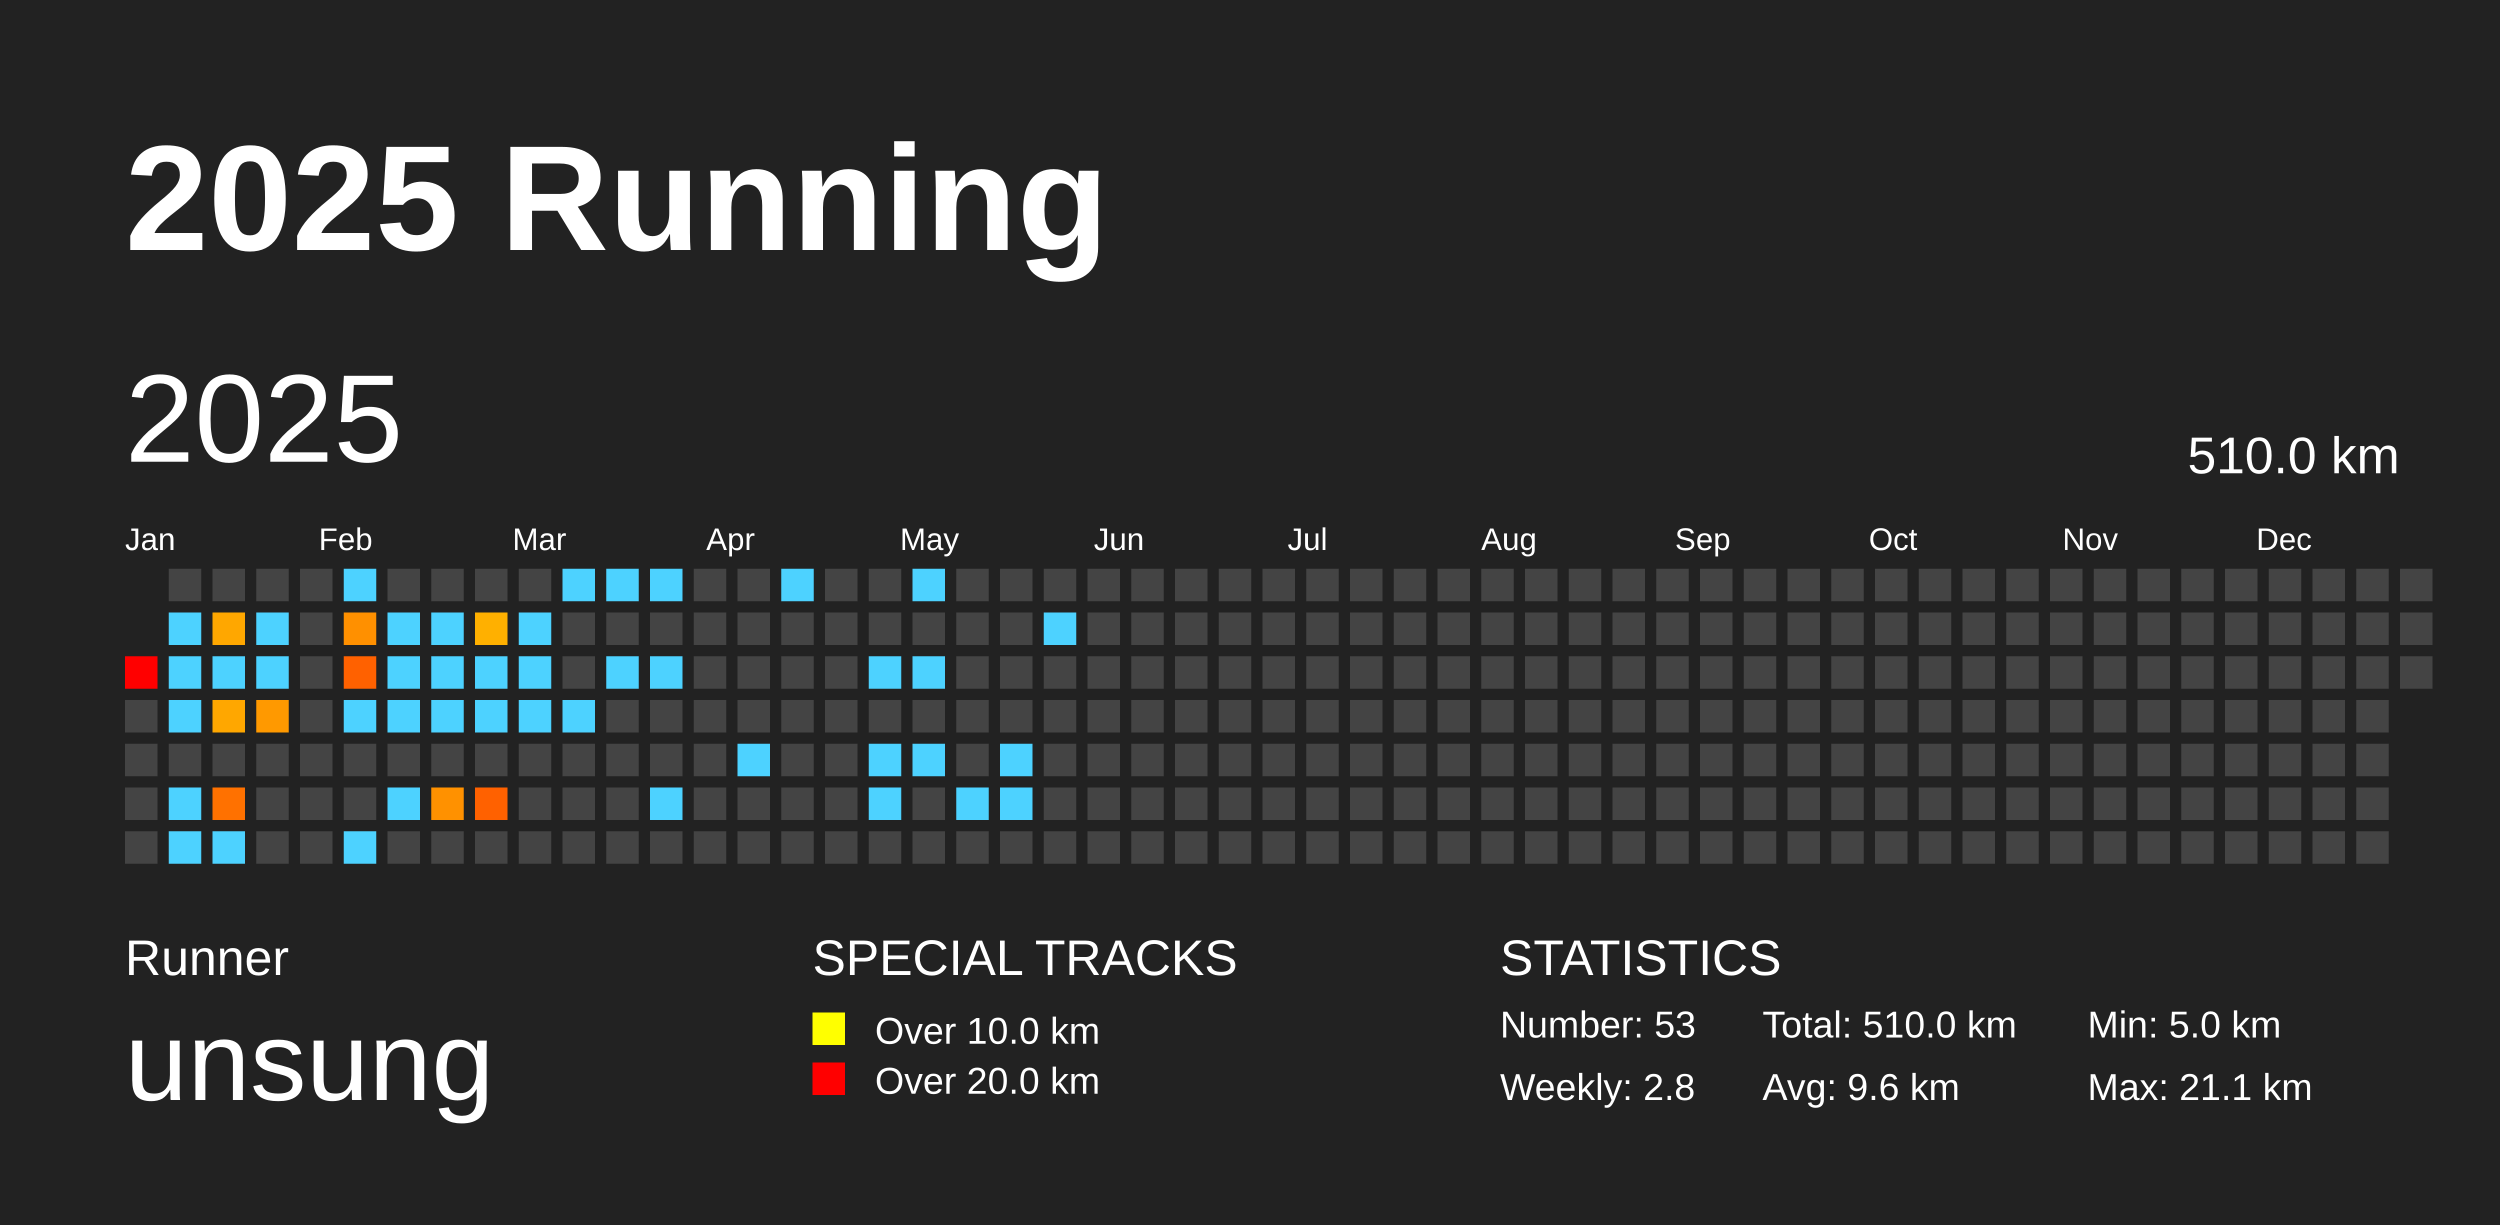
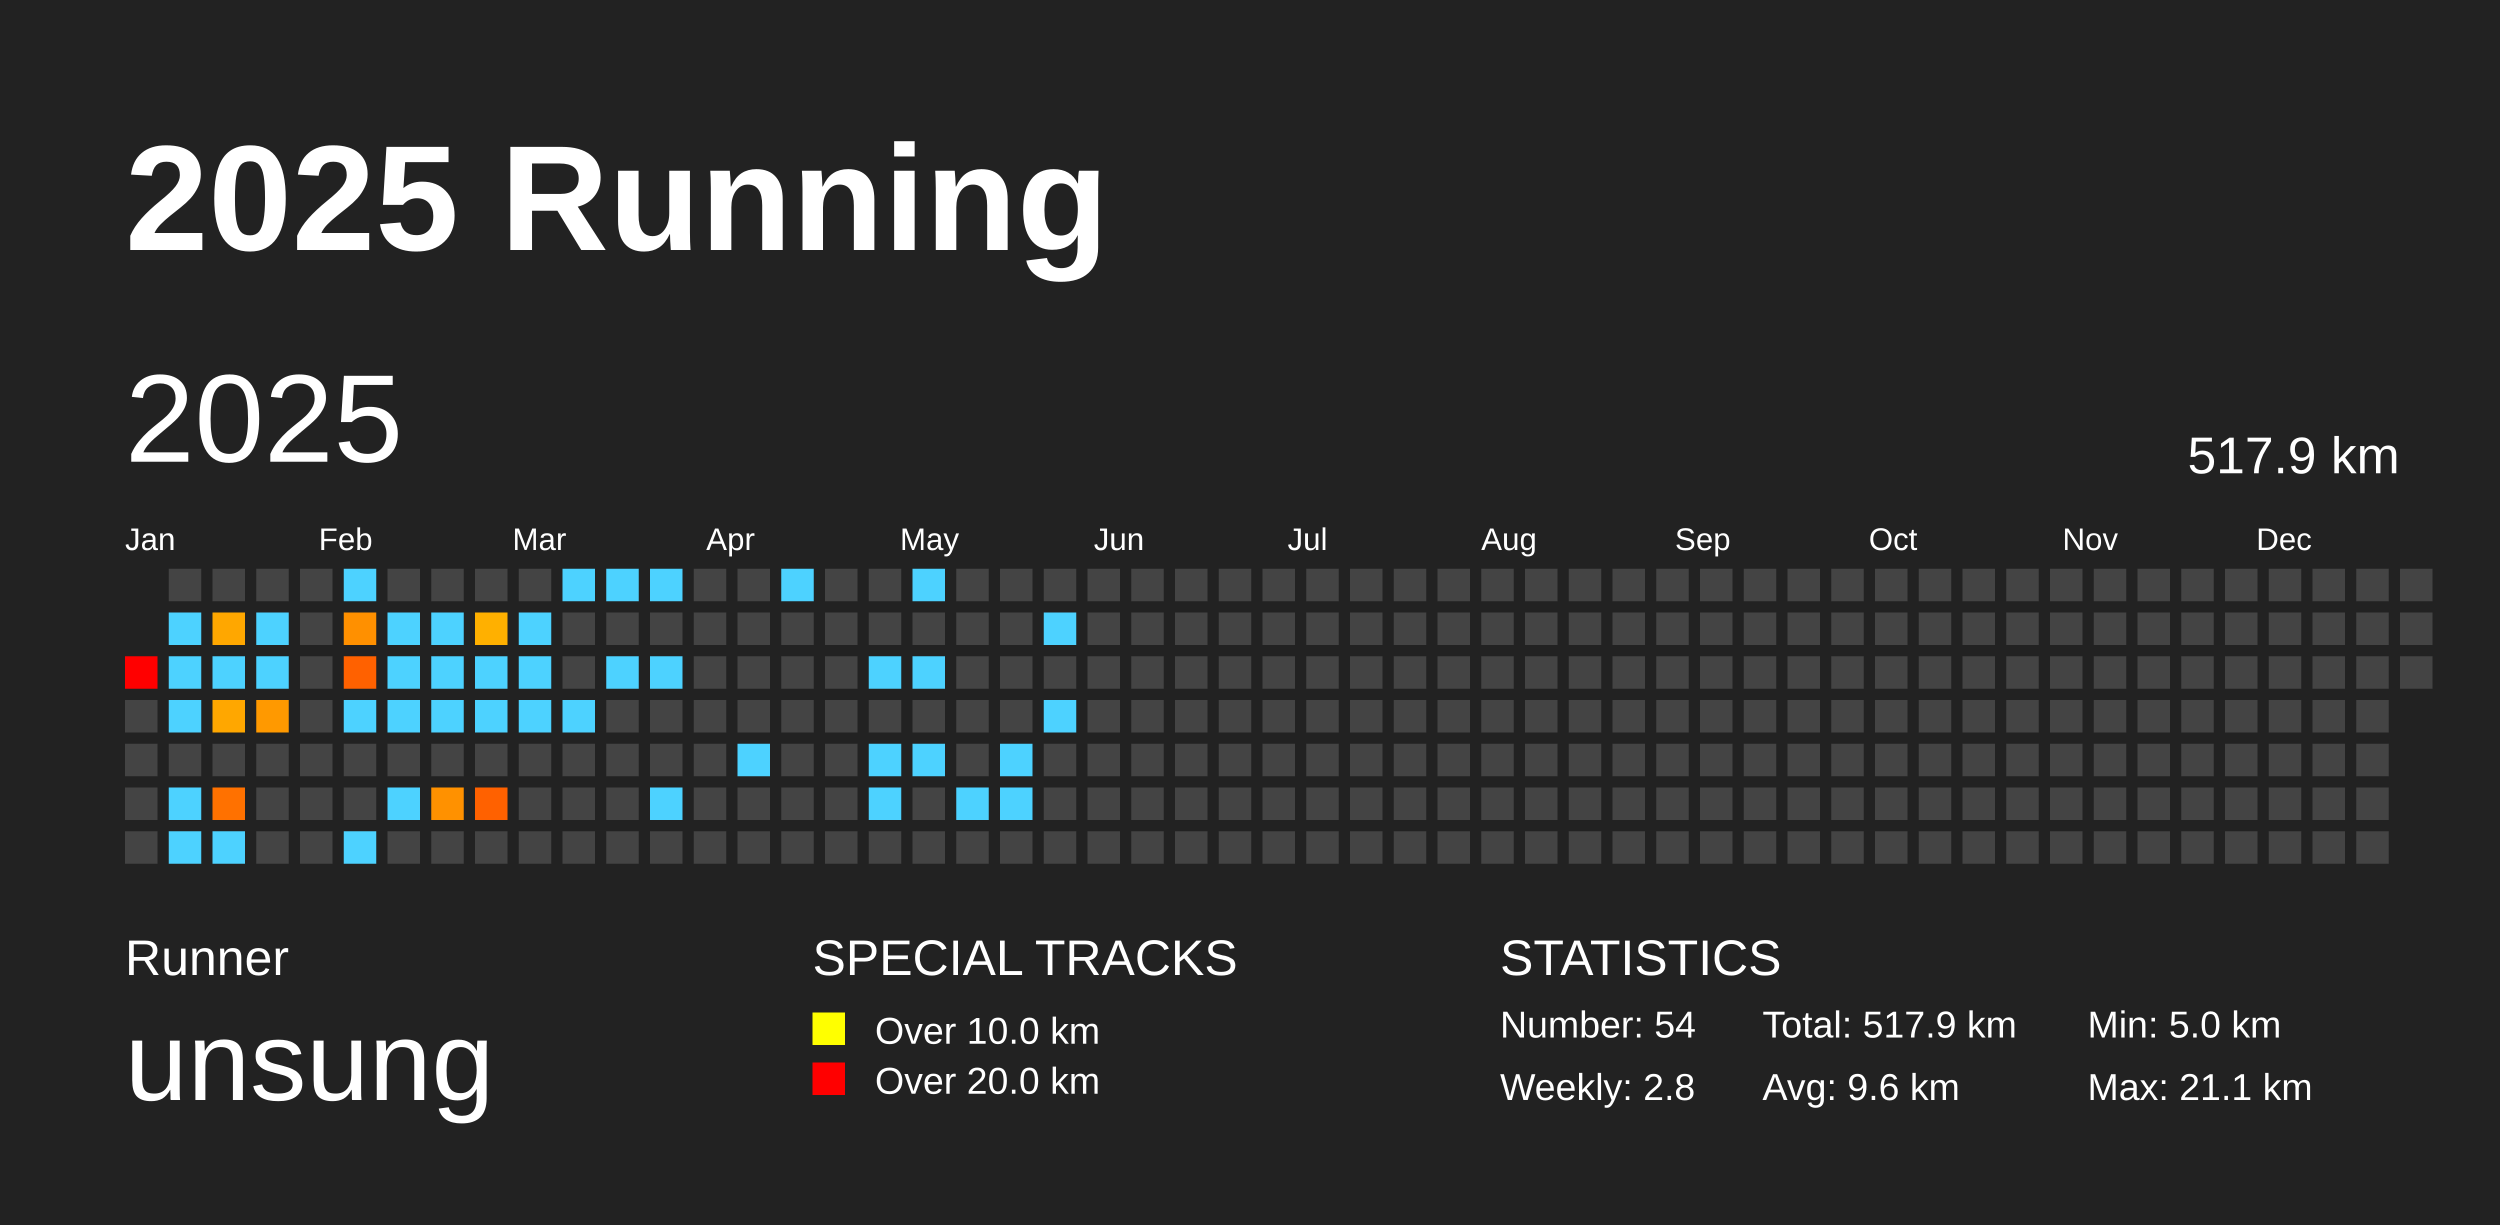
<svg xmlns="http://www.w3.org/2000/svg" baseProfile="full" height="98mm" version="1.1" viewBox="0,0,200,98" width="200mm">
  <defs />
  <rect fill="#222222" height="98" width="200" x="0" y="0" />
  <text fill="#FFFFFF" style="font-size:12px; font-family:Arial; font-weight:bold;" x="10" y="20">2025 Running</text>
  <text fill="#FFFFFF" style="font-size:4px; font-family:Arial" x="10" y="78">Runner</text>
  <text fill="#FFFFFF" style="font-size:9px; font-family:Arial" x="10" y="88">unsung</text>
  <text fill="#FFFFFF" style="font-size:4px; font-family:Arial" x="65" y="78">SPECIAL TRACKS</text>
  <rect fill="yellow" height="2.6" width="2.6" x="65" y="81" />
  <text fill="#FFFFFF" style="font-size:3px; font-family:Arial" x="70" y="83.5">Over 10.0 km</text>
  <rect fill="red" height="2.6" width="2.6" x="65" y="85" />
  <text fill="#FFFFFF" style="font-size:3px; font-family:Arial" x="70" y="87.5">Over 20.0 km</text>
  <text fill="#FFFFFF" style="font-size:4px; font-family:Arial" x="120" y="78">STATISTICS</text>
-   <text fill="#FFFFFF" style="font-size:3px; font-family:Arial" x="120" y="83">Number: 53</text>
+   <text fill="#FFFFFF" style="font-size:3px; font-family:Arial" x="120" y="83">Number: 54</text>
  <text fill="#FFFFFF" style="font-size:3px; font-family:Arial" x="120" y="88">Weekly: 2.8</text>
-   <text fill="#FFFFFF" style="font-size:3px; font-family:Arial" x="141" y="83">Total: 510.0 km</text>
+   <text fill="#FFFFFF" style="font-size:3px; font-family:Arial" x="141" y="83">Total: 517.9 km</text>
  <text fill="#FFFFFF" style="font-size:3px; font-family:Arial" x="141" y="88">Avg: 9.6 km</text>
  <text fill="#FFFFFF" style="font-size:3px; font-family:Arial" x="167" y="83">Min: 5.0 km</text>
  <text fill="#FFFFFF" style="font-size:3px; font-family:Arial" x="167" y="88">Max: 21.1 km</text>
  <text dominant-baseline="hanging" fill="#FFFFFF" style="font-size:10.0px; font-family:Arial;" x="10" y="30">2025</text>
-   <text dominant-baseline="hanging" fill="#FFFFFF" style="font-size:4.125px; font-family:Arial;" x="175" y="35">510.0 km</text>
+   <text dominant-baseline="hanging" fill="#FFFFFF" style="font-size:4.125px; font-family:Arial;" x="175" y="35">517.9 km</text>
  <text fill="#FFFFFF" style="font-size:2.5px; font-family:Arial" x="10.0" y="44">Jan</text>
  <text fill="#FFFFFF" style="font-size:2.5px; font-family:Arial" x="25.5" y="44">Feb</text>
  <text fill="#FFFFFF" style="font-size:2.5px; font-family:Arial" x="41.0" y="44">Mar</text>
  <text fill="#FFFFFF" style="font-size:2.5px; font-family:Arial" x="56.5" y="44">Apr</text>
  <text fill="#FFFFFF" style="font-size:2.5px; font-family:Arial" x="72.0" y="44">May</text>
  <text fill="#FFFFFF" style="font-size:2.5px; font-family:Arial" x="87.5" y="44">Jun</text>
  <text fill="#FFFFFF" style="font-size:2.5px; font-family:Arial" x="103.0" y="44">Jul</text>
  <text fill="#FFFFFF" style="font-size:2.5px; font-family:Arial" x="118.5" y="44">Aug</text>
  <text fill="#FFFFFF" style="font-size:2.5px; font-family:Arial" x="134.0" y="44">Sep</text>
  <text fill="#FFFFFF" style="font-size:2.5px; font-family:Arial" x="149.5" y="44">Oct</text>
  <text fill="#FFFFFF" style="font-size:2.5px; font-family:Arial" x="165.0" y="44">Nov</text>
  <text fill="#FFFFFF" style="font-size:2.5px; font-family:Arial" x="180.5" y="44">Dec</text>
  <rect fill="red" height="2.6" width="2.6" x="10.0" y="52.5" />
  <rect fill="#444444" height="2.6" width="2.6" x="10.0" y="56.0" />
  <rect fill="#444444" height="2.6" width="2.6" x="10.0" y="59.5" />
  <rect fill="#444444" height="2.6" width="2.6" x="10.0" y="63.0" />
  <rect fill="#444444" height="2.6" width="2.6" x="10.0" y="66.5" />
  <rect fill="#444444" height="2.6" width="2.6" x="13.5" y="45.5" />
  <rect fill="#4dd2ff" height="2.6" width="2.6" x="13.5" y="49.0" />
  <rect fill="#4dd2ff" height="2.6" width="2.6" x="13.5" y="52.5" />
  <rect fill="#4dd2ff" height="2.6" width="2.6" x="13.5" y="56.0" />
  <rect fill="#444444" height="2.6" width="2.6" x="13.5" y="59.5" />
  <rect fill="#4dd2ff" height="2.6" width="2.6" x="13.5" y="63.0" />
  <rect fill="#4dd2ff" height="2.6" width="2.6" x="13.5" y="66.5" />
  <rect fill="#444444" height="2.6" width="2.6" x="17.0" y="45.5" />
  <rect fill="#ffa700" height="2.6" width="2.6" x="17.0" y="49.0" />
  <rect fill="#4dd2ff" height="2.6" width="2.6" x="17.0" y="52.5" />
  <rect fill="#ffa700" height="2.6" width="2.6" x="17.0" y="56.0" />
  <rect fill="#444444" height="2.6" width="2.6" x="17.0" y="59.5" />
  <rect fill="#ff7100" height="2.6" width="2.6" x="17.0" y="63.0" />
  <rect fill="#4dd2ff" height="2.6" width="2.6" x="17.0" y="66.5" />
  <rect fill="#444444" height="2.6" width="2.6" x="20.5" y="45.5" />
  <rect fill="#4dd2ff" height="2.6" width="2.6" x="20.5" y="49.0" />
  <rect fill="#4dd2ff" height="2.6" width="2.6" x="20.5" y="52.5" />
  <rect fill="#ff9900" height="2.6" width="2.6" x="20.5" y="56.0" />
  <rect fill="#444444" height="2.6" width="2.6" x="20.5" y="59.5" />
  <rect fill="#444444" height="2.6" width="2.6" x="20.5" y="63.0" />
  <rect fill="#444444" height="2.6" width="2.6" x="20.5" y="66.5" />
  <rect fill="#444444" height="2.6" width="2.6" x="24.0" y="45.5" />
  <rect fill="#444444" height="2.6" width="2.6" x="24.0" y="49.0" />
  <rect fill="#444444" height="2.6" width="2.6" x="24.0" y="52.5" />
  <rect fill="#444444" height="2.6" width="2.6" x="24.0" y="56.0" />
  <rect fill="#444444" height="2.6" width="2.6" x="24.0" y="59.5" />
  <rect fill="#444444" height="2.6" width="2.6" x="24.0" y="63.0" />
  <rect fill="#444444" height="2.6" width="2.6" x="24.0" y="66.5" />
  <rect fill="#4dd2ff" height="2.6" width="2.6" x="27.5" y="45.5" />
  <rect fill="#ff9000" height="2.6" width="2.6" x="27.5" y="49.0" />
  <rect fill="#ff6100" height="2.6" width="2.6" x="27.5" y="52.5" />
  <rect fill="#4dd2ff" height="2.6" width="2.6" x="27.5" y="56.0" />
  <rect fill="#444444" height="2.6" width="2.6" x="27.5" y="59.5" />
  <rect fill="#444444" height="2.6" width="2.6" x="27.5" y="63.0" />
  <rect fill="#4dd2ff" height="2.6" width="2.6" x="27.5" y="66.5" />
  <rect fill="#444444" height="2.6" width="2.6" x="31.0" y="45.5" />
  <rect fill="#4dd2ff" height="2.6" width="2.6" x="31.0" y="49.0" />
  <rect fill="#4dd2ff" height="2.6" width="2.6" x="31.0" y="52.5" />
  <rect fill="#4dd2ff" height="2.6" width="2.6" x="31.0" y="56.0" />
  <rect fill="#444444" height="2.6" width="2.6" x="31.0" y="59.5" />
  <rect fill="#4dd2ff" height="2.6" width="2.6" x="31.0" y="63.0" />
  <rect fill="#444444" height="2.6" width="2.6" x="31.0" y="66.5" />
  <rect fill="#444444" height="2.6" width="2.6" x="34.5" y="45.5" />
  <rect fill="#4dd2ff" height="2.6" width="2.6" x="34.5" y="49.0" />
  <rect fill="#4dd2ff" height="2.6" width="2.6" x="34.5" y="52.5" />
  <rect fill="#4dd2ff" height="2.6" width="2.6" x="34.5" y="56.0" />
  <rect fill="#444444" height="2.6" width="2.6" x="34.5" y="59.5" />
  <rect fill="#ff9100" height="2.6" width="2.6" x="34.5" y="63.0" />
  <rect fill="#444444" height="2.6" width="2.6" x="34.5" y="66.5" />
  <rect fill="#444444" height="2.6" width="2.6" x="38.0" y="45.5" />
  <rect fill="#ffb000" height="2.6" width="2.6" x="38.0" y="49.0" />
  <rect fill="#4dd2ff" height="2.6" width="2.6" x="38.0" y="52.5" />
  <rect fill="#4dd2ff" height="2.6" width="2.6" x="38.0" y="56.0" />
  <rect fill="#444444" height="2.6" width="2.6" x="38.0" y="59.5" />
  <rect fill="#ff6100" height="2.6" width="2.6" x="38.0" y="63.0" />
  <rect fill="#444444" height="2.6" width="2.6" x="38.0" y="66.5" />
  <rect fill="#444444" height="2.6" width="2.6" x="41.5" y="45.5" />
  <rect fill="#4dd2ff" height="2.6" width="2.6" x="41.5" y="49.0" />
  <rect fill="#4dd2ff" height="2.6" width="2.6" x="41.5" y="52.5" />
  <rect fill="#4dd2ff" height="2.6" width="2.6" x="41.5" y="56.0" />
  <rect fill="#444444" height="2.6" width="2.6" x="41.5" y="59.5" />
  <rect fill="#444444" height="2.6" width="2.6" x="41.5" y="63.0" />
  <rect fill="#444444" height="2.6" width="2.6" x="41.5" y="66.5" />
  <rect fill="#4dd2ff" height="2.6" width="2.6" x="45.0" y="45.5" />
  <rect fill="#444444" height="2.6" width="2.6" x="45.0" y="49.0" />
  <rect fill="#444444" height="2.6" width="2.6" x="45.0" y="52.5" />
  <rect fill="#4dd2ff" height="2.6" width="2.6" x="45.0" y="56.0" />
  <rect fill="#444444" height="2.6" width="2.6" x="45.0" y="59.5" />
  <rect fill="#444444" height="2.6" width="2.6" x="45.0" y="63.0" />
  <rect fill="#444444" height="2.6" width="2.6" x="45.0" y="66.5" />
  <rect fill="#4dd2ff" height="2.6" width="2.6" x="48.5" y="45.5" />
  <rect fill="#444444" height="2.6" width="2.6" x="48.5" y="49.0" />
  <rect fill="#4dd2ff" height="2.6" width="2.6" x="48.5" y="52.5" />
  <rect fill="#444444" height="2.6" width="2.6" x="48.5" y="56.0" />
  <rect fill="#444444" height="2.6" width="2.6" x="48.5" y="59.5" />
  <rect fill="#444444" height="2.6" width="2.6" x="48.5" y="63.0" />
  <rect fill="#444444" height="2.6" width="2.6" x="48.5" y="66.5" />
  <rect fill="#4dd2ff" height="2.6" width="2.6" x="52.0" y="45.5" />
  <rect fill="#444444" height="2.6" width="2.6" x="52.0" y="49.0" />
  <rect fill="#4dd2ff" height="2.6" width="2.6" x="52.0" y="52.5" />
  <rect fill="#444444" height="2.6" width="2.6" x="52.0" y="56.0" />
  <rect fill="#444444" height="2.6" width="2.6" x="52.0" y="59.5" />
  <rect fill="#4dd2ff" height="2.6" width="2.6" x="52.0" y="63.0" />
  <rect fill="#444444" height="2.6" width="2.6" x="52.0" y="66.5" />
  <rect fill="#444444" height="2.6" width="2.6" x="55.5" y="45.5" />
  <rect fill="#444444" height="2.6" width="2.6" x="55.5" y="49.0" />
  <rect fill="#444444" height="2.6" width="2.6" x="55.5" y="52.5" />
  <rect fill="#444444" height="2.6" width="2.6" x="55.5" y="56.0" />
  <rect fill="#444444" height="2.6" width="2.6" x="55.5" y="59.5" />
  <rect fill="#444444" height="2.6" width="2.6" x="55.5" y="63.0" />
  <rect fill="#444444" height="2.6" width="2.6" x="55.5" y="66.5" />
  <rect fill="#444444" height="2.6" width="2.6" x="59.0" y="45.5" />
  <rect fill="#444444" height="2.6" width="2.6" x="59.0" y="49.0" />
  <rect fill="#444444" height="2.6" width="2.6" x="59.0" y="52.5" />
  <rect fill="#444444" height="2.6" width="2.6" x="59.0" y="56.0" />
  <rect fill="#4dd2ff" height="2.6" width="2.6" x="59.0" y="59.5" />
  <rect fill="#444444" height="2.6" width="2.6" x="59.0" y="63.0" />
  <rect fill="#444444" height="2.6" width="2.6" x="59.0" y="66.5" />
  <rect fill="#4dd2ff" height="2.6" width="2.6" x="62.5" y="45.5" />
  <rect fill="#444444" height="2.6" width="2.6" x="62.5" y="49.0" />
  <rect fill="#444444" height="2.6" width="2.6" x="62.5" y="52.5" />
  <rect fill="#444444" height="2.6" width="2.6" x="62.5" y="56.0" />
  <rect fill="#444444" height="2.6" width="2.6" x="62.5" y="59.5" />
  <rect fill="#444444" height="2.6" width="2.6" x="62.5" y="63.0" />
  <rect fill="#444444" height="2.6" width="2.6" x="62.5" y="66.5" />
  <rect fill="#444444" height="2.6" width="2.6" x="66.0" y="45.5" />
  <rect fill="#444444" height="2.6" width="2.6" x="66.0" y="49.0" />
  <rect fill="#444444" height="2.6" width="2.6" x="66.0" y="52.5" />
  <rect fill="#444444" height="2.6" width="2.6" x="66.0" y="56.0" />
  <rect fill="#444444" height="2.6" width="2.6" x="66.0" y="59.5" />
  <rect fill="#444444" height="2.6" width="2.6" x="66.0" y="63.0" />
  <rect fill="#444444" height="2.6" width="2.6" x="66.0" y="66.5" />
  <rect fill="#444444" height="2.6" width="2.6" x="69.5" y="45.5" />
  <rect fill="#444444" height="2.6" width="2.6" x="69.5" y="49.0" />
  <rect fill="#4dd2ff" height="2.6" width="2.6" x="69.5" y="52.5" />
  <rect fill="#444444" height="2.6" width="2.6" x="69.5" y="56.0" />
  <rect fill="#4dd2ff" height="2.6" width="2.6" x="69.5" y="59.5" />
  <rect fill="#4dd2ff" height="2.6" width="2.6" x="69.5" y="63.0" />
  <rect fill="#444444" height="2.6" width="2.6" x="69.5" y="66.5" />
  <rect fill="#4dd2ff" height="2.6" width="2.6" x="73.0" y="45.5" />
  <rect fill="#444444" height="2.6" width="2.6" x="73.0" y="49.0" />
  <rect fill="#4dd2ff" height="2.6" width="2.6" x="73.0" y="52.5" />
  <rect fill="#444444" height="2.6" width="2.6" x="73.0" y="56.0" />
  <rect fill="#4dd2ff" height="2.6" width="2.6" x="73.0" y="59.5" />
  <rect fill="#444444" height="2.6" width="2.6" x="73.0" y="63.0" />
  <rect fill="#444444" height="2.6" width="2.6" x="73.0" y="66.5" />
  <rect fill="#444444" height="2.6" width="2.6" x="76.5" y="45.5" />
  <rect fill="#444444" height="2.6" width="2.6" x="76.5" y="49.0" />
  <rect fill="#444444" height="2.6" width="2.6" x="76.5" y="52.5" />
  <rect fill="#444444" height="2.6" width="2.6" x="76.5" y="56.0" />
  <rect fill="#444444" height="2.6" width="2.6" x="76.5" y="59.5" />
  <rect fill="#4dd2ff" height="2.6" width="2.6" x="76.5" y="63.0" />
  <rect fill="#444444" height="2.6" width="2.6" x="76.5" y="66.5" />
  <rect fill="#444444" height="2.6" width="2.6" x="80.0" y="45.5" />
  <rect fill="#444444" height="2.6" width="2.6" x="80.0" y="49.0" />
  <rect fill="#444444" height="2.6" width="2.6" x="80.0" y="52.5" />
  <rect fill="#444444" height="2.6" width="2.6" x="80.0" y="56.0" />
  <rect fill="#4dd2ff" height="2.6" width="2.6" x="80.0" y="59.5" />
  <rect fill="#4dd2ff" height="2.6" width="2.6" x="80.0" y="63.0" />
  <rect fill="#444444" height="2.6" width="2.6" x="80.0" y="66.5" />
  <rect fill="#444444" height="2.6" width="2.6" x="83.5" y="45.5" />
  <rect fill="#4dd2ff" height="2.6" width="2.6" x="83.5" y="49.0" />
  <rect fill="#444444" height="2.6" width="2.6" x="83.5" y="52.5" />
-   <rect fill="#444444" height="2.6" width="2.6" x="83.5" y="56.0" />
+   <rect fill="#4dd2ff" height="2.6" width="2.6" x="83.5" y="56.0" />
  <rect fill="#444444" height="2.6" width="2.6" x="83.5" y="59.5" />
  <rect fill="#444444" height="2.6" width="2.6" x="83.5" y="63.0" />
  <rect fill="#444444" height="2.6" width="2.6" x="83.5" y="66.5" />
  <rect fill="#444444" height="2.6" width="2.6" x="87.0" y="45.5" />
  <rect fill="#444444" height="2.6" width="2.6" x="87.0" y="49.0" />
  <rect fill="#444444" height="2.6" width="2.6" x="87.0" y="52.5" />
  <rect fill="#444444" height="2.6" width="2.6" x="87.0" y="56.0" />
  <rect fill="#444444" height="2.6" width="2.6" x="87.0" y="59.5" />
  <rect fill="#444444" height="2.6" width="2.6" x="87.0" y="63.0" />
  <rect fill="#444444" height="2.6" width="2.6" x="87.0" y="66.5" />
  <rect fill="#444444" height="2.6" width="2.6" x="90.5" y="45.5" />
  <rect fill="#444444" height="2.6" width="2.6" x="90.5" y="49.0" />
  <rect fill="#444444" height="2.6" width="2.6" x="90.5" y="52.5" />
  <rect fill="#444444" height="2.6" width="2.6" x="90.5" y="56.0" />
  <rect fill="#444444" height="2.6" width="2.6" x="90.5" y="59.5" />
  <rect fill="#444444" height="2.6" width="2.6" x="90.5" y="63.0" />
  <rect fill="#444444" height="2.6" width="2.6" x="90.5" y="66.5" />
  <rect fill="#444444" height="2.6" width="2.6" x="94.0" y="45.5" />
  <rect fill="#444444" height="2.6" width="2.6" x="94.0" y="49.0" />
  <rect fill="#444444" height="2.6" width="2.6" x="94.0" y="52.5" />
  <rect fill="#444444" height="2.6" width="2.6" x="94.0" y="56.0" />
  <rect fill="#444444" height="2.6" width="2.6" x="94.0" y="59.5" />
  <rect fill="#444444" height="2.6" width="2.6" x="94.0" y="63.0" />
  <rect fill="#444444" height="2.6" width="2.6" x="94.0" y="66.5" />
  <rect fill="#444444" height="2.6" width="2.6" x="97.5" y="45.5" />
  <rect fill="#444444" height="2.6" width="2.6" x="97.5" y="49.0" />
  <rect fill="#444444" height="2.6" width="2.6" x="97.5" y="52.5" />
  <rect fill="#444444" height="2.6" width="2.6" x="97.5" y="56.0" />
  <rect fill="#444444" height="2.6" width="2.6" x="97.5" y="59.5" />
  <rect fill="#444444" height="2.6" width="2.6" x="97.5" y="63.0" />
  <rect fill="#444444" height="2.6" width="2.6" x="97.5" y="66.5" />
  <rect fill="#444444" height="2.6" width="2.6" x="101.0" y="45.5" />
  <rect fill="#444444" height="2.6" width="2.6" x="101.0" y="49.0" />
  <rect fill="#444444" height="2.6" width="2.6" x="101.0" y="52.5" />
  <rect fill="#444444" height="2.6" width="2.6" x="101.0" y="56.0" />
  <rect fill="#444444" height="2.6" width="2.6" x="101.0" y="59.5" />
  <rect fill="#444444" height="2.6" width="2.6" x="101.0" y="63.0" />
  <rect fill="#444444" height="2.6" width="2.6" x="101.0" y="66.5" />
  <rect fill="#444444" height="2.6" width="2.6" x="104.5" y="45.5" />
  <rect fill="#444444" height="2.6" width="2.6" x="104.5" y="49.0" />
  <rect fill="#444444" height="2.6" width="2.6" x="104.5" y="52.5" />
  <rect fill="#444444" height="2.6" width="2.6" x="104.5" y="56.0" />
  <rect fill="#444444" height="2.6" width="2.6" x="104.5" y="59.5" />
  <rect fill="#444444" height="2.6" width="2.6" x="104.5" y="63.0" />
  <rect fill="#444444" height="2.6" width="2.6" x="104.5" y="66.5" />
  <rect fill="#444444" height="2.6" width="2.6" x="108.0" y="45.5" />
  <rect fill="#444444" height="2.6" width="2.6" x="108.0" y="49.0" />
  <rect fill="#444444" height="2.6" width="2.6" x="108.0" y="52.5" />
  <rect fill="#444444" height="2.6" width="2.6" x="108.0" y="56.0" />
  <rect fill="#444444" height="2.6" width="2.6" x="108.0" y="59.5" />
  <rect fill="#444444" height="2.6" width="2.6" x="108.0" y="63.0" />
  <rect fill="#444444" height="2.6" width="2.6" x="108.0" y="66.5" />
  <rect fill="#444444" height="2.6" width="2.6" x="111.5" y="45.5" />
  <rect fill="#444444" height="2.6" width="2.6" x="111.5" y="49.0" />
  <rect fill="#444444" height="2.6" width="2.6" x="111.5" y="52.5" />
  <rect fill="#444444" height="2.6" width="2.6" x="111.5" y="56.0" />
  <rect fill="#444444" height="2.6" width="2.6" x="111.5" y="59.5" />
  <rect fill="#444444" height="2.6" width="2.6" x="111.5" y="63.0" />
  <rect fill="#444444" height="2.6" width="2.6" x="111.5" y="66.5" />
  <rect fill="#444444" height="2.6" width="2.6" x="115.0" y="45.5" />
  <rect fill="#444444" height="2.6" width="2.6" x="115.0" y="49.0" />
  <rect fill="#444444" height="2.6" width="2.6" x="115.0" y="52.5" />
  <rect fill="#444444" height="2.6" width="2.6" x="115.0" y="56.0" />
  <rect fill="#444444" height="2.6" width="2.6" x="115.0" y="59.5" />
  <rect fill="#444444" height="2.6" width="2.6" x="115.0" y="63.0" />
  <rect fill="#444444" height="2.6" width="2.6" x="115.0" y="66.5" />
  <rect fill="#444444" height="2.6" width="2.6" x="118.5" y="45.5" />
  <rect fill="#444444" height="2.6" width="2.6" x="118.5" y="49.0" />
  <rect fill="#444444" height="2.6" width="2.6" x="118.5" y="52.5" />
  <rect fill="#444444" height="2.6" width="2.6" x="118.5" y="56.0" />
  <rect fill="#444444" height="2.6" width="2.6" x="118.5" y="59.5" />
  <rect fill="#444444" height="2.6" width="2.6" x="118.5" y="63.0" />
  <rect fill="#444444" height="2.6" width="2.6" x="118.5" y="66.5" />
  <rect fill="#444444" height="2.6" width="2.6" x="122.0" y="45.5" />
  <rect fill="#444444" height="2.6" width="2.6" x="122.0" y="49.0" />
  <rect fill="#444444" height="2.6" width="2.6" x="122.0" y="52.5" />
  <rect fill="#444444" height="2.6" width="2.6" x="122.0" y="56.0" />
  <rect fill="#444444" height="2.6" width="2.6" x="122.0" y="59.5" />
  <rect fill="#444444" height="2.6" width="2.6" x="122.0" y="63.0" />
  <rect fill="#444444" height="2.6" width="2.6" x="122.0" y="66.5" />
  <rect fill="#444444" height="2.6" width="2.6" x="125.5" y="45.5" />
  <rect fill="#444444" height="2.6" width="2.6" x="125.5" y="49.0" />
  <rect fill="#444444" height="2.6" width="2.6" x="125.5" y="52.5" />
  <rect fill="#444444" height="2.6" width="2.6" x="125.5" y="56.0" />
  <rect fill="#444444" height="2.6" width="2.6" x="125.5" y="59.5" />
  <rect fill="#444444" height="2.6" width="2.6" x="125.5" y="63.0" />
  <rect fill="#444444" height="2.6" width="2.6" x="125.5" y="66.5" />
  <rect fill="#444444" height="2.6" width="2.6" x="129.0" y="45.5" />
  <rect fill="#444444" height="2.6" width="2.6" x="129.0" y="49.0" />
  <rect fill="#444444" height="2.6" width="2.6" x="129.0" y="52.5" />
  <rect fill="#444444" height="2.6" width="2.6" x="129.0" y="56.0" />
  <rect fill="#444444" height="2.6" width="2.6" x="129.0" y="59.5" />
  <rect fill="#444444" height="2.6" width="2.6" x="129.0" y="63.0" />
  <rect fill="#444444" height="2.6" width="2.6" x="129.0" y="66.5" />
  <rect fill="#444444" height="2.6" width="2.6" x="132.5" y="45.5" />
  <rect fill="#444444" height="2.6" width="2.6" x="132.5" y="49.0" />
  <rect fill="#444444" height="2.6" width="2.6" x="132.5" y="52.5" />
  <rect fill="#444444" height="2.6" width="2.6" x="132.5" y="56.0" />
  <rect fill="#444444" height="2.6" width="2.6" x="132.5" y="59.5" />
  <rect fill="#444444" height="2.6" width="2.6" x="132.5" y="63.0" />
  <rect fill="#444444" height="2.6" width="2.6" x="132.5" y="66.5" />
  <rect fill="#444444" height="2.6" width="2.6" x="136.0" y="45.5" />
  <rect fill="#444444" height="2.6" width="2.6" x="136.0" y="49.0" />
  <rect fill="#444444" height="2.6" width="2.6" x="136.0" y="52.5" />
  <rect fill="#444444" height="2.6" width="2.6" x="136.0" y="56.0" />
  <rect fill="#444444" height="2.6" width="2.6" x="136.0" y="59.5" />
  <rect fill="#444444" height="2.6" width="2.6" x="136.0" y="63.0" />
  <rect fill="#444444" height="2.6" width="2.6" x="136.0" y="66.5" />
  <rect fill="#444444" height="2.6" width="2.6" x="139.5" y="45.5" />
  <rect fill="#444444" height="2.6" width="2.6" x="139.5" y="49.0" />
  <rect fill="#444444" height="2.6" width="2.6" x="139.5" y="52.5" />
  <rect fill="#444444" height="2.6" width="2.6" x="139.5" y="56.0" />
  <rect fill="#444444" height="2.6" width="2.6" x="139.5" y="59.5" />
  <rect fill="#444444" height="2.6" width="2.6" x="139.5" y="63.0" />
  <rect fill="#444444" height="2.6" width="2.6" x="139.5" y="66.5" />
  <rect fill="#444444" height="2.6" width="2.6" x="143.0" y="45.5" />
  <rect fill="#444444" height="2.6" width="2.6" x="143.0" y="49.0" />
  <rect fill="#444444" height="2.6" width="2.6" x="143.0" y="52.5" />
  <rect fill="#444444" height="2.6" width="2.6" x="143.0" y="56.0" />
  <rect fill="#444444" height="2.6" width="2.6" x="143.0" y="59.5" />
  <rect fill="#444444" height="2.6" width="2.6" x="143.0" y="63.0" />
  <rect fill="#444444" height="2.6" width="2.6" x="143.0" y="66.5" />
  <rect fill="#444444" height="2.6" width="2.6" x="146.5" y="45.5" />
  <rect fill="#444444" height="2.6" width="2.6" x="146.5" y="49.0" />
  <rect fill="#444444" height="2.6" width="2.6" x="146.5" y="52.5" />
  <rect fill="#444444" height="2.6" width="2.6" x="146.5" y="56.0" />
  <rect fill="#444444" height="2.6" width="2.6" x="146.5" y="59.5" />
  <rect fill="#444444" height="2.6" width="2.6" x="146.5" y="63.0" />
  <rect fill="#444444" height="2.6" width="2.6" x="146.5" y="66.5" />
  <rect fill="#444444" height="2.6" width="2.6" x="150.0" y="45.5" />
  <rect fill="#444444" height="2.6" width="2.6" x="150.0" y="49.0" />
  <rect fill="#444444" height="2.6" width="2.6" x="150.0" y="52.5" />
  <rect fill="#444444" height="2.6" width="2.6" x="150.0" y="56.0" />
  <rect fill="#444444" height="2.6" width="2.6" x="150.0" y="59.5" />
  <rect fill="#444444" height="2.6" width="2.6" x="150.0" y="63.0" />
  <rect fill="#444444" height="2.6" width="2.6" x="150.0" y="66.5" />
  <rect fill="#444444" height="2.6" width="2.6" x="153.5" y="45.5" />
  <rect fill="#444444" height="2.6" width="2.6" x="153.5" y="49.0" />
  <rect fill="#444444" height="2.6" width="2.6" x="153.5" y="52.5" />
  <rect fill="#444444" height="2.6" width="2.6" x="153.5" y="56.0" />
  <rect fill="#444444" height="2.6" width="2.6" x="153.5" y="59.5" />
  <rect fill="#444444" height="2.6" width="2.6" x="153.5" y="63.0" />
  <rect fill="#444444" height="2.6" width="2.6" x="153.5" y="66.5" />
  <rect fill="#444444" height="2.6" width="2.6" x="157.0" y="45.5" />
  <rect fill="#444444" height="2.6" width="2.6" x="157.0" y="49.0" />
  <rect fill="#444444" height="2.6" width="2.6" x="157.0" y="52.5" />
  <rect fill="#444444" height="2.6" width="2.6" x="157.0" y="56.0" />
  <rect fill="#444444" height="2.6" width="2.6" x="157.0" y="59.5" />
  <rect fill="#444444" height="2.6" width="2.6" x="157.0" y="63.0" />
  <rect fill="#444444" height="2.6" width="2.6" x="157.0" y="66.5" />
  <rect fill="#444444" height="2.6" width="2.6" x="160.5" y="45.5" />
  <rect fill="#444444" height="2.6" width="2.6" x="160.5" y="49.0" />
  <rect fill="#444444" height="2.6" width="2.6" x="160.5" y="52.5" />
  <rect fill="#444444" height="2.6" width="2.6" x="160.5" y="56.0" />
  <rect fill="#444444" height="2.6" width="2.6" x="160.5" y="59.5" />
  <rect fill="#444444" height="2.6" width="2.6" x="160.5" y="63.0" />
  <rect fill="#444444" height="2.6" width="2.6" x="160.5" y="66.5" />
  <rect fill="#444444" height="2.6" width="2.6" x="164.0" y="45.5" />
  <rect fill="#444444" height="2.6" width="2.6" x="164.0" y="49.0" />
  <rect fill="#444444" height="2.6" width="2.6" x="164.0" y="52.5" />
  <rect fill="#444444" height="2.6" width="2.6" x="164.0" y="56.0" />
  <rect fill="#444444" height="2.6" width="2.6" x="164.0" y="59.5" />
  <rect fill="#444444" height="2.6" width="2.6" x="164.0" y="63.0" />
  <rect fill="#444444" height="2.6" width="2.6" x="164.0" y="66.5" />
  <rect fill="#444444" height="2.6" width="2.6" x="167.5" y="45.5" />
  <rect fill="#444444" height="2.6" width="2.6" x="167.5" y="49.0" />
  <rect fill="#444444" height="2.6" width="2.6" x="167.5" y="52.5" />
  <rect fill="#444444" height="2.6" width="2.6" x="167.5" y="56.0" />
  <rect fill="#444444" height="2.6" width="2.6" x="167.5" y="59.5" />
  <rect fill="#444444" height="2.6" width="2.6" x="167.5" y="63.0" />
  <rect fill="#444444" height="2.6" width="2.6" x="167.5" y="66.5" />
  <rect fill="#444444" height="2.6" width="2.6" x="171.0" y="45.5" />
  <rect fill="#444444" height="2.6" width="2.6" x="171.0" y="49.0" />
  <rect fill="#444444" height="2.6" width="2.6" x="171.0" y="52.5" />
  <rect fill="#444444" height="2.6" width="2.6" x="171.0" y="56.0" />
  <rect fill="#444444" height="2.6" width="2.6" x="171.0" y="59.5" />
  <rect fill="#444444" height="2.6" width="2.6" x="171.0" y="63.0" />
  <rect fill="#444444" height="2.6" width="2.6" x="171.0" y="66.5" />
  <rect fill="#444444" height="2.6" width="2.6" x="174.5" y="45.5" />
  <rect fill="#444444" height="2.6" width="2.6" x="174.5" y="49.0" />
  <rect fill="#444444" height="2.6" width="2.6" x="174.5" y="52.5" />
  <rect fill="#444444" height="2.6" width="2.6" x="174.5" y="56.0" />
  <rect fill="#444444" height="2.6" width="2.6" x="174.5" y="59.5" />
  <rect fill="#444444" height="2.6" width="2.6" x="174.5" y="63.0" />
  <rect fill="#444444" height="2.6" width="2.6" x="174.5" y="66.5" />
  <rect fill="#444444" height="2.6" width="2.6" x="178.0" y="45.5" />
  <rect fill="#444444" height="2.6" width="2.6" x="178.0" y="49.0" />
  <rect fill="#444444" height="2.6" width="2.6" x="178.0" y="52.5" />
  <rect fill="#444444" height="2.6" width="2.6" x="178.0" y="56.0" />
  <rect fill="#444444" height="2.6" width="2.6" x="178.0" y="59.5" />
  <rect fill="#444444" height="2.6" width="2.6" x="178.0" y="63.0" />
  <rect fill="#444444" height="2.6" width="2.6" x="178.0" y="66.5" />
  <rect fill="#444444" height="2.6" width="2.6" x="181.5" y="45.5" />
  <rect fill="#444444" height="2.6" width="2.6" x="181.5" y="49.0" />
  <rect fill="#444444" height="2.6" width="2.6" x="181.5" y="52.5" />
  <rect fill="#444444" height="2.6" width="2.6" x="181.5" y="56.0" />
  <rect fill="#444444" height="2.6" width="2.6" x="181.5" y="59.5" />
  <rect fill="#444444" height="2.6" width="2.6" x="181.5" y="63.0" />
  <rect fill="#444444" height="2.6" width="2.6" x="181.5" y="66.5" />
  <rect fill="#444444" height="2.6" width="2.6" x="185.0" y="45.5" />
  <rect fill="#444444" height="2.6" width="2.6" x="185.0" y="49.0" />
  <rect fill="#444444" height="2.6" width="2.6" x="185.0" y="52.5" />
  <rect fill="#444444" height="2.6" width="2.6" x="185.0" y="56.0" />
  <rect fill="#444444" height="2.6" width="2.6" x="185.0" y="59.5" />
  <rect fill="#444444" height="2.6" width="2.6" x="185.0" y="63.0" />
  <rect fill="#444444" height="2.6" width="2.6" x="185.0" y="66.5" />
  <rect fill="#444444" height="2.6" width="2.6" x="188.5" y="45.5" />
  <rect fill="#444444" height="2.6" width="2.6" x="188.5" y="49.0" />
  <rect fill="#444444" height="2.6" width="2.6" x="188.5" y="52.5" />
  <rect fill="#444444" height="2.6" width="2.6" x="188.5" y="56.0" />
  <rect fill="#444444" height="2.6" width="2.6" x="188.5" y="59.5" />
  <rect fill="#444444" height="2.6" width="2.6" x="188.5" y="63.0" />
  <rect fill="#444444" height="2.6" width="2.6" x="188.5" y="66.5" />
  <rect fill="#444444" height="2.6" width="2.6" x="192.0" y="45.5" />
  <rect fill="#444444" height="2.6" width="2.6" x="192.0" y="49.0" />
  <rect fill="#444444" height="2.6" width="2.6" x="192.0" y="52.5" />
</svg>
